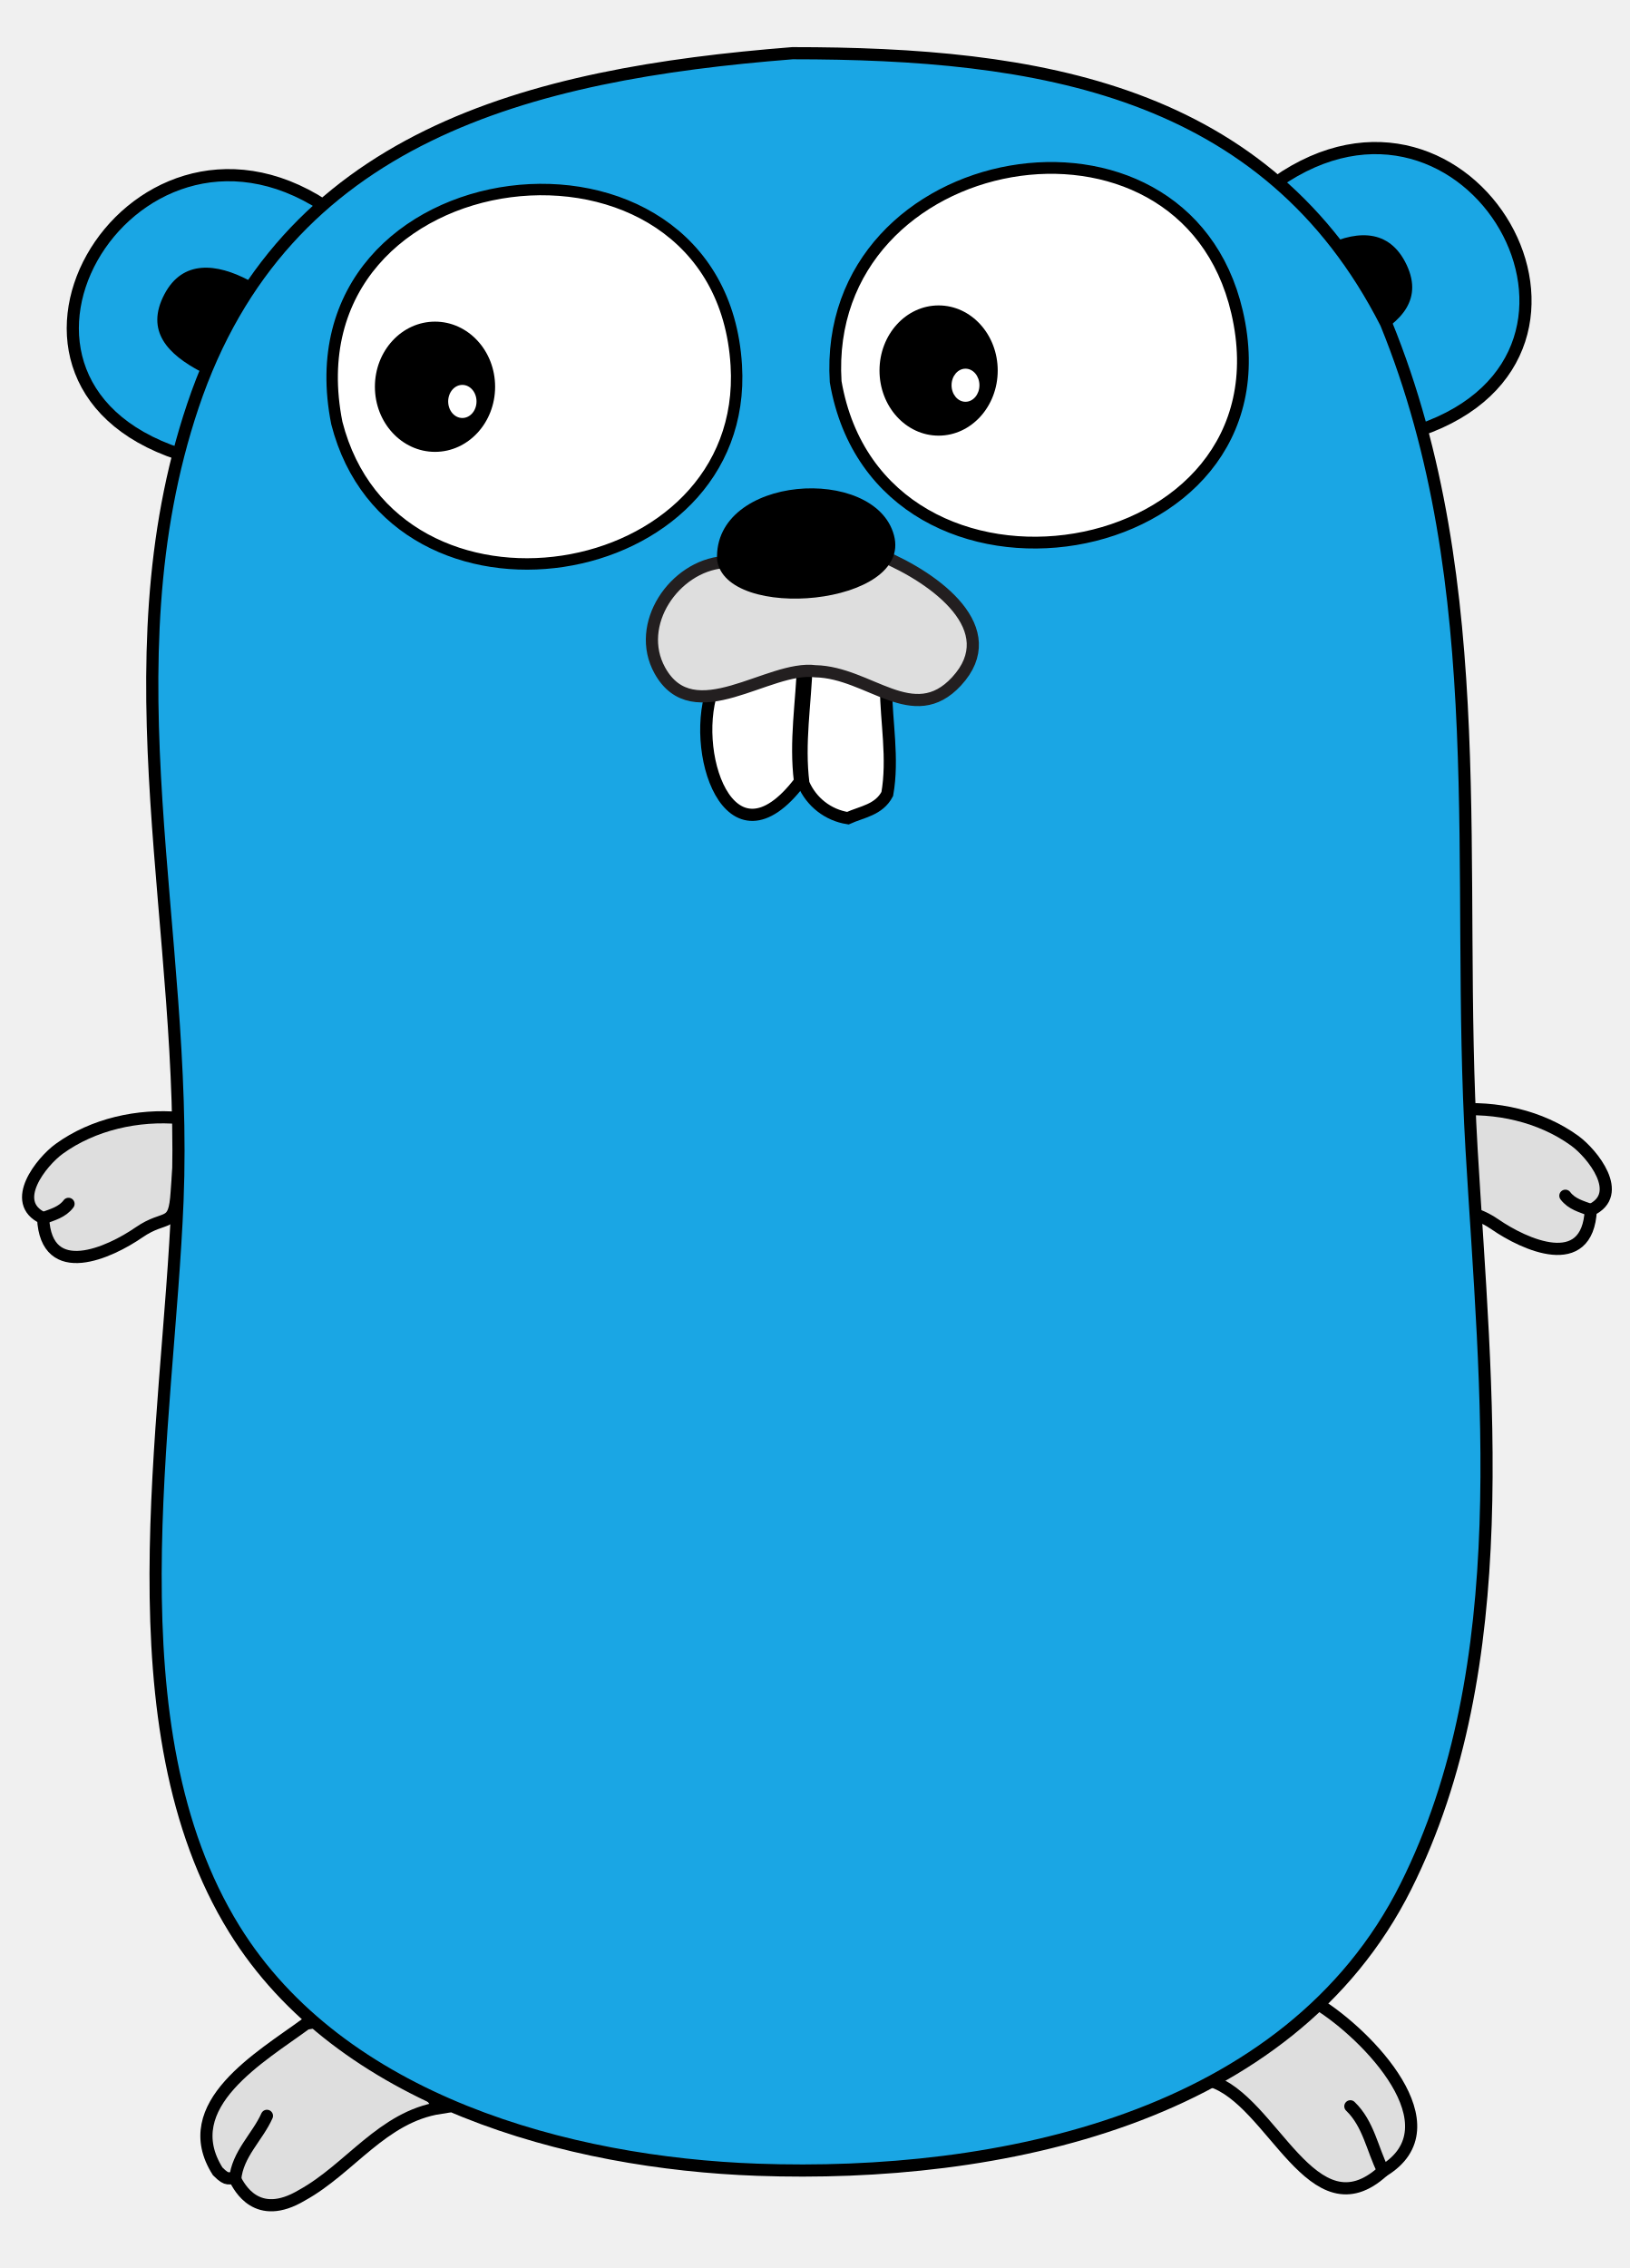
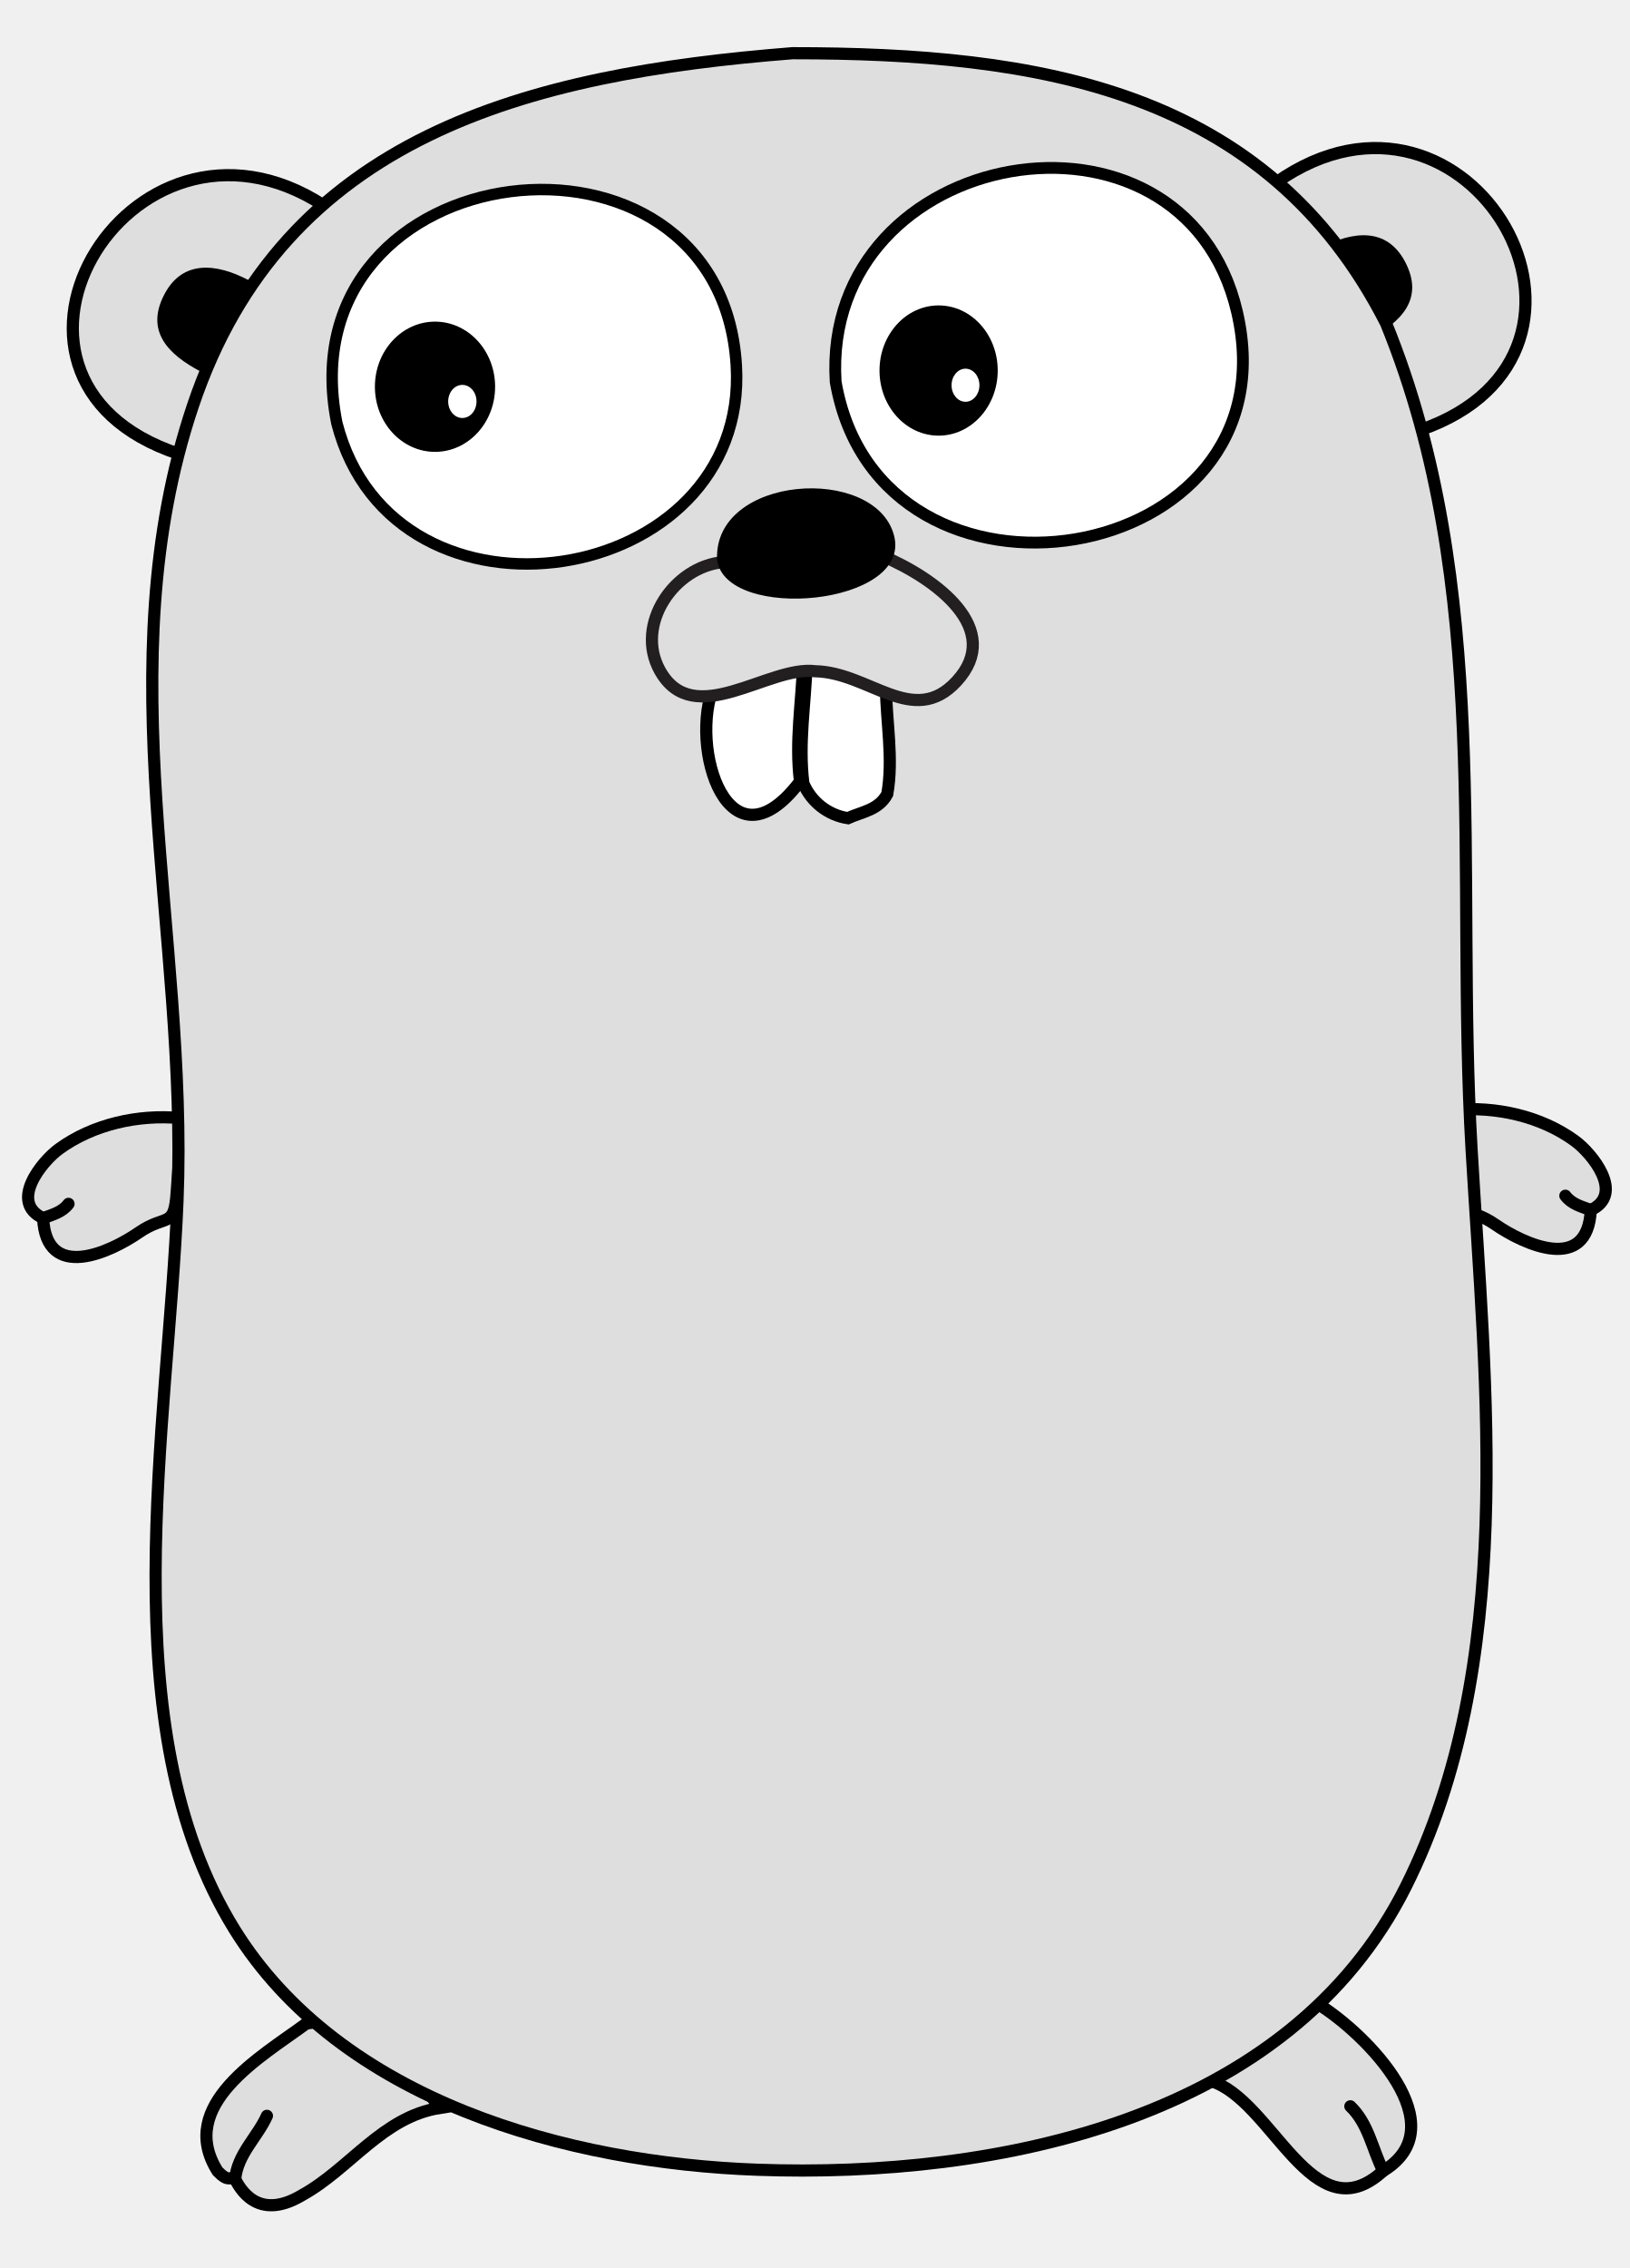
<svg xmlns="http://www.w3.org/2000/svg" version="1.1" id="レイヤー_1" x="0px" y="0px" width="401.98px" height="559.472px" viewBox="0 0 401.98 559.472" enable-background="new 0 0 401.98 559.472" xml:space="preserve">
  <path fill-rule="evenodd" clip-rule="evenodd" fill="#dedede" stroke="#000000" stroke-width="3" stroke-linecap="round" d="  M10.634,300.493c0.764,15.751,16.499,8.463,23.626,3.539c6.765-4.675,8.743-0.789,9.337-10.015  c0.389-6.064,1.088-12.128,0.744-18.216c-10.23-0.927-21.357,1.509-29.744,7.602C10.277,286.542,2.177,296.561,10.634,300.493" />
  <path fill-rule="evenodd" clip-rule="evenodd" fill="#C6B198" stroke="#000000" stroke-width="3" stroke-linecap="round" d="  M10.634,300.493c2.29-0.852,4.717-1.457,6.271-3.528" />
-   <path fill-rule="evenodd" clip-rule="evenodd" fill="#1aa6e4" stroke="#000000" stroke-width="3" stroke-linecap="round" d="  M46.997,112.853C-13.3,95.897,31.536,19.189,79.956,50.74L46.997,112.853z" />
-   <path fill-rule="evenodd" clip-rule="evenodd" fill="#1aa6e4" stroke="#000000" stroke-width="3" stroke-linecap="round" d="  M314.895,44.984c47.727-33.523,90.856,42.111,35.388,61.141L314.895,44.984z" />
+   <path fill-rule="evenodd" clip-rule="evenodd" fill="#dedede" stroke="#000000" stroke-width="3" stroke-linecap="round" d="  M46.997,112.853C-13.3,95.897,31.536,19.189,79.956,50.74L46.997,112.853z" />
+   <path fill-rule="evenodd" clip-rule="evenodd" fill="#dedede" stroke="#000000" stroke-width="3" stroke-linecap="round" d="  M314.895,44.984c47.727-33.523,90.856,42.111,35.388,61.141L314.895,44.984z" />
  <path fill-rule="evenodd" clip-rule="evenodd" fill="#dedede" stroke="#000000" stroke-width="3" stroke-linecap="round" d="  M325.161,494.343c12.123,7.501,34.282,30.182,16.096,41.18c-17.474,15.999-27.254-17.561-42.591-22.211  C305.271,504.342,313.643,496.163,325.161,494.343z" />
  <path fill-rule="evenodd" clip-rule="evenodd" fill="none" stroke="#000000" stroke-width="3" stroke-linecap="round" d="  M341.257,535.522c-2.696-5.361-3.601-11.618-8.102-15.939" />
  <path fill-rule="evenodd" clip-rule="evenodd" fill="#dedede" stroke="#000000" stroke-width="3" stroke-linecap="round" d="  M108.579,519.975c-14.229,2.202-22.238,15.039-34.1,21.558c-11.178,6.665-15.454-2.134-16.461-3.92  c-1.752-0.799-1.605,0.744-4.309-1.979c-10.362-16.354,10.797-28.308,21.815-36.432C90.87,496.1,100.487,509.404,108.579,519.975z" />
  <path fill-rule="evenodd" clip-rule="evenodd" fill="none" stroke="#000000" stroke-width="3" stroke-linecap="round" d="  M58.019,537.612c0.542-6.233,5.484-10.407,7.838-15.677" />
  <path fill-rule="evenodd" clip-rule="evenodd" d="M49.513,91.667c-7.955-4.208-13.791-9.923-8.925-19.124  c4.505-8.518,12.874-7.593,20.83-3.385L49.513,91.667z" />
  <path fill-rule="evenodd" clip-rule="evenodd" d="M337.716,83.667c7.955-4.208,13.791-9.923,8.925-19.124  c-4.505-8.518-12.874-7.593-20.83-3.385L337.716,83.667z" />
  <path fill-rule="evenodd" clip-rule="evenodd" fill="#dedede" stroke="#000000" stroke-width="3" stroke-linecap="round" d="  M392.475,298.493c-0.764,15.751-16.499,8.463-23.626,3.539c-6.765-4.675-8.743-0.789-9.337-10.015  c-0.389-6.064-1.088-12.128-0.744-18.216c10.23-0.927,21.357,1.509,29.744,7.602C392.831,284.542,400.932,294.561,392.475,298.493" />
  <path fill-rule="evenodd" clip-rule="evenodd" fill="#C6B198" stroke="#000000" stroke-width="3" stroke-linecap="round" d="  M392.475,298.493c-2.29-0.852-4.717-1.457-6.271-3.528" />
  <g>
-     <path fill-rule="evenodd" clip-rule="evenodd" fill="#1aa6e4" stroke="#000000" stroke-width="3" stroke-linecap="round" d="   M195.512,13.124c60.365,0,116.953,8.633,146.452,66.629c26.478,65.006,17.062,135.104,21.1,203.806   c3.468,58.992,11.157,127.145-16.21,181.812c-28.79,57.514-100.73,71.982-160,69.863c-46.555-1.666-102.794-16.854-129.069-59.389   c-30.826-49.9-16.232-124.098-13.993-179.622c2.652-65.771-17.815-131.742,3.792-196.101   C69.999,33.359,130.451,18.271,195.512,13.124" />
+     <path fill-rule="evenodd" clip-rule="evenodd" fill="#dedede" stroke="#000000" stroke-width="3" stroke-linecap="round" d="   M195.512,13.124c60.365,0,116.953,8.633,146.452,66.629c26.478,65.006,17.062,135.104,21.1,203.806   c3.468,58.992,11.157,127.145-16.21,181.812c-28.79,57.514-100.73,71.982-160,69.863c-46.555-1.666-102.794-16.854-129.069-59.389   c-30.826-49.9-16.232-124.098-13.993-179.622c2.652-65.771-17.815-131.742,3.792-196.101   C69.999,33.359,130.451,18.271,195.512,13.124" />
  </g>
  <path fill-rule="evenodd" clip-rule="evenodd" fill="#FFFFFF" stroke="#000000" stroke-width="2.908" stroke-linecap="round" d="  M206.169,94.16c10.838,63.003,113.822,46.345,99.03-17.197C291.935,19.983,202.567,35.755,206.169,94.16" />
  <path fill-rule="evenodd" clip-rule="evenodd" fill="#FFFFFF" stroke="#000000" stroke-width="2.821" stroke-linecap="round" d="  M83.103,104.35c14.047,54.85,101.864,40.807,98.554-14.213C177.691,24.242,69.673,36.957,83.103,104.35" />
  <path fill-rule="evenodd" clip-rule="evenodd" fill="#FFFFFF" stroke="#000000" stroke-width="3" stroke-linecap="round" d="  M218.594,169.762c0.046,8.191,1.861,17.387,0.312,26.101c-2.091,3.952-6.193,4.37-9.729,5.967c-4.89-0.767-9.002-3.978-10.963-8.552  c-1.255-9.946,0.468-19.576,0.785-29.526L218.594,169.762z" />
  <g>
    <ellipse fill-rule="evenodd" clip-rule="evenodd" cx="107.324" cy="95.404" rx="14.829" ry="16.062" />
    <ellipse fill-rule="evenodd" clip-rule="evenodd" fill="#FFFFFF" cx="114.069" cy="99.029" rx="3.496" ry="4.082" />
  </g>
  <g>
    <ellipse fill-rule="evenodd" clip-rule="evenodd" cx="231.571" cy="91.404" rx="14.582" ry="16.062" />
    <ellipse fill-rule="evenodd" clip-rule="evenodd" fill="#FFFFFF" cx="238.204" cy="95.029" rx="3.438" ry="4.082" />
  </g>
  <path fill-rule="evenodd" clip-rule="evenodd" fill="#FFFFFF" stroke="#000000" stroke-width="3" stroke-linecap="round" d="  M176.217,168.87c-6.47,15.68,3.608,47.035,21.163,23.908c-1.255-9.946,0.468-19.576,0.785-29.526L176.217,168.87z" />
  <g>
    <path fill-rule="evenodd" clip-rule="evenodd" fill="#dedede" stroke="#231F20" stroke-width="3" stroke-linecap="round" d="   M178.431,138.673c-12.059,1.028-21.916,15.366-15.646,26.709c8.303,15.024,26.836-1.329,38.379,0.203   c13.285,0.272,24.17,14.047,34.84,2.49c11.867-12.854-5.109-25.373-18.377-30.97L178.431,138.673z" />
    <path fill-rule="evenodd" clip-rule="evenodd" d="M176.913,138.045c-0.893-20.891,38.938-23.503,43.642-6.016   C225.247,149.475,178.874,153.527,176.913,138.045C175.348,125.682,176.913,138.045,176.913,138.045z" />
  </g>
</svg>
